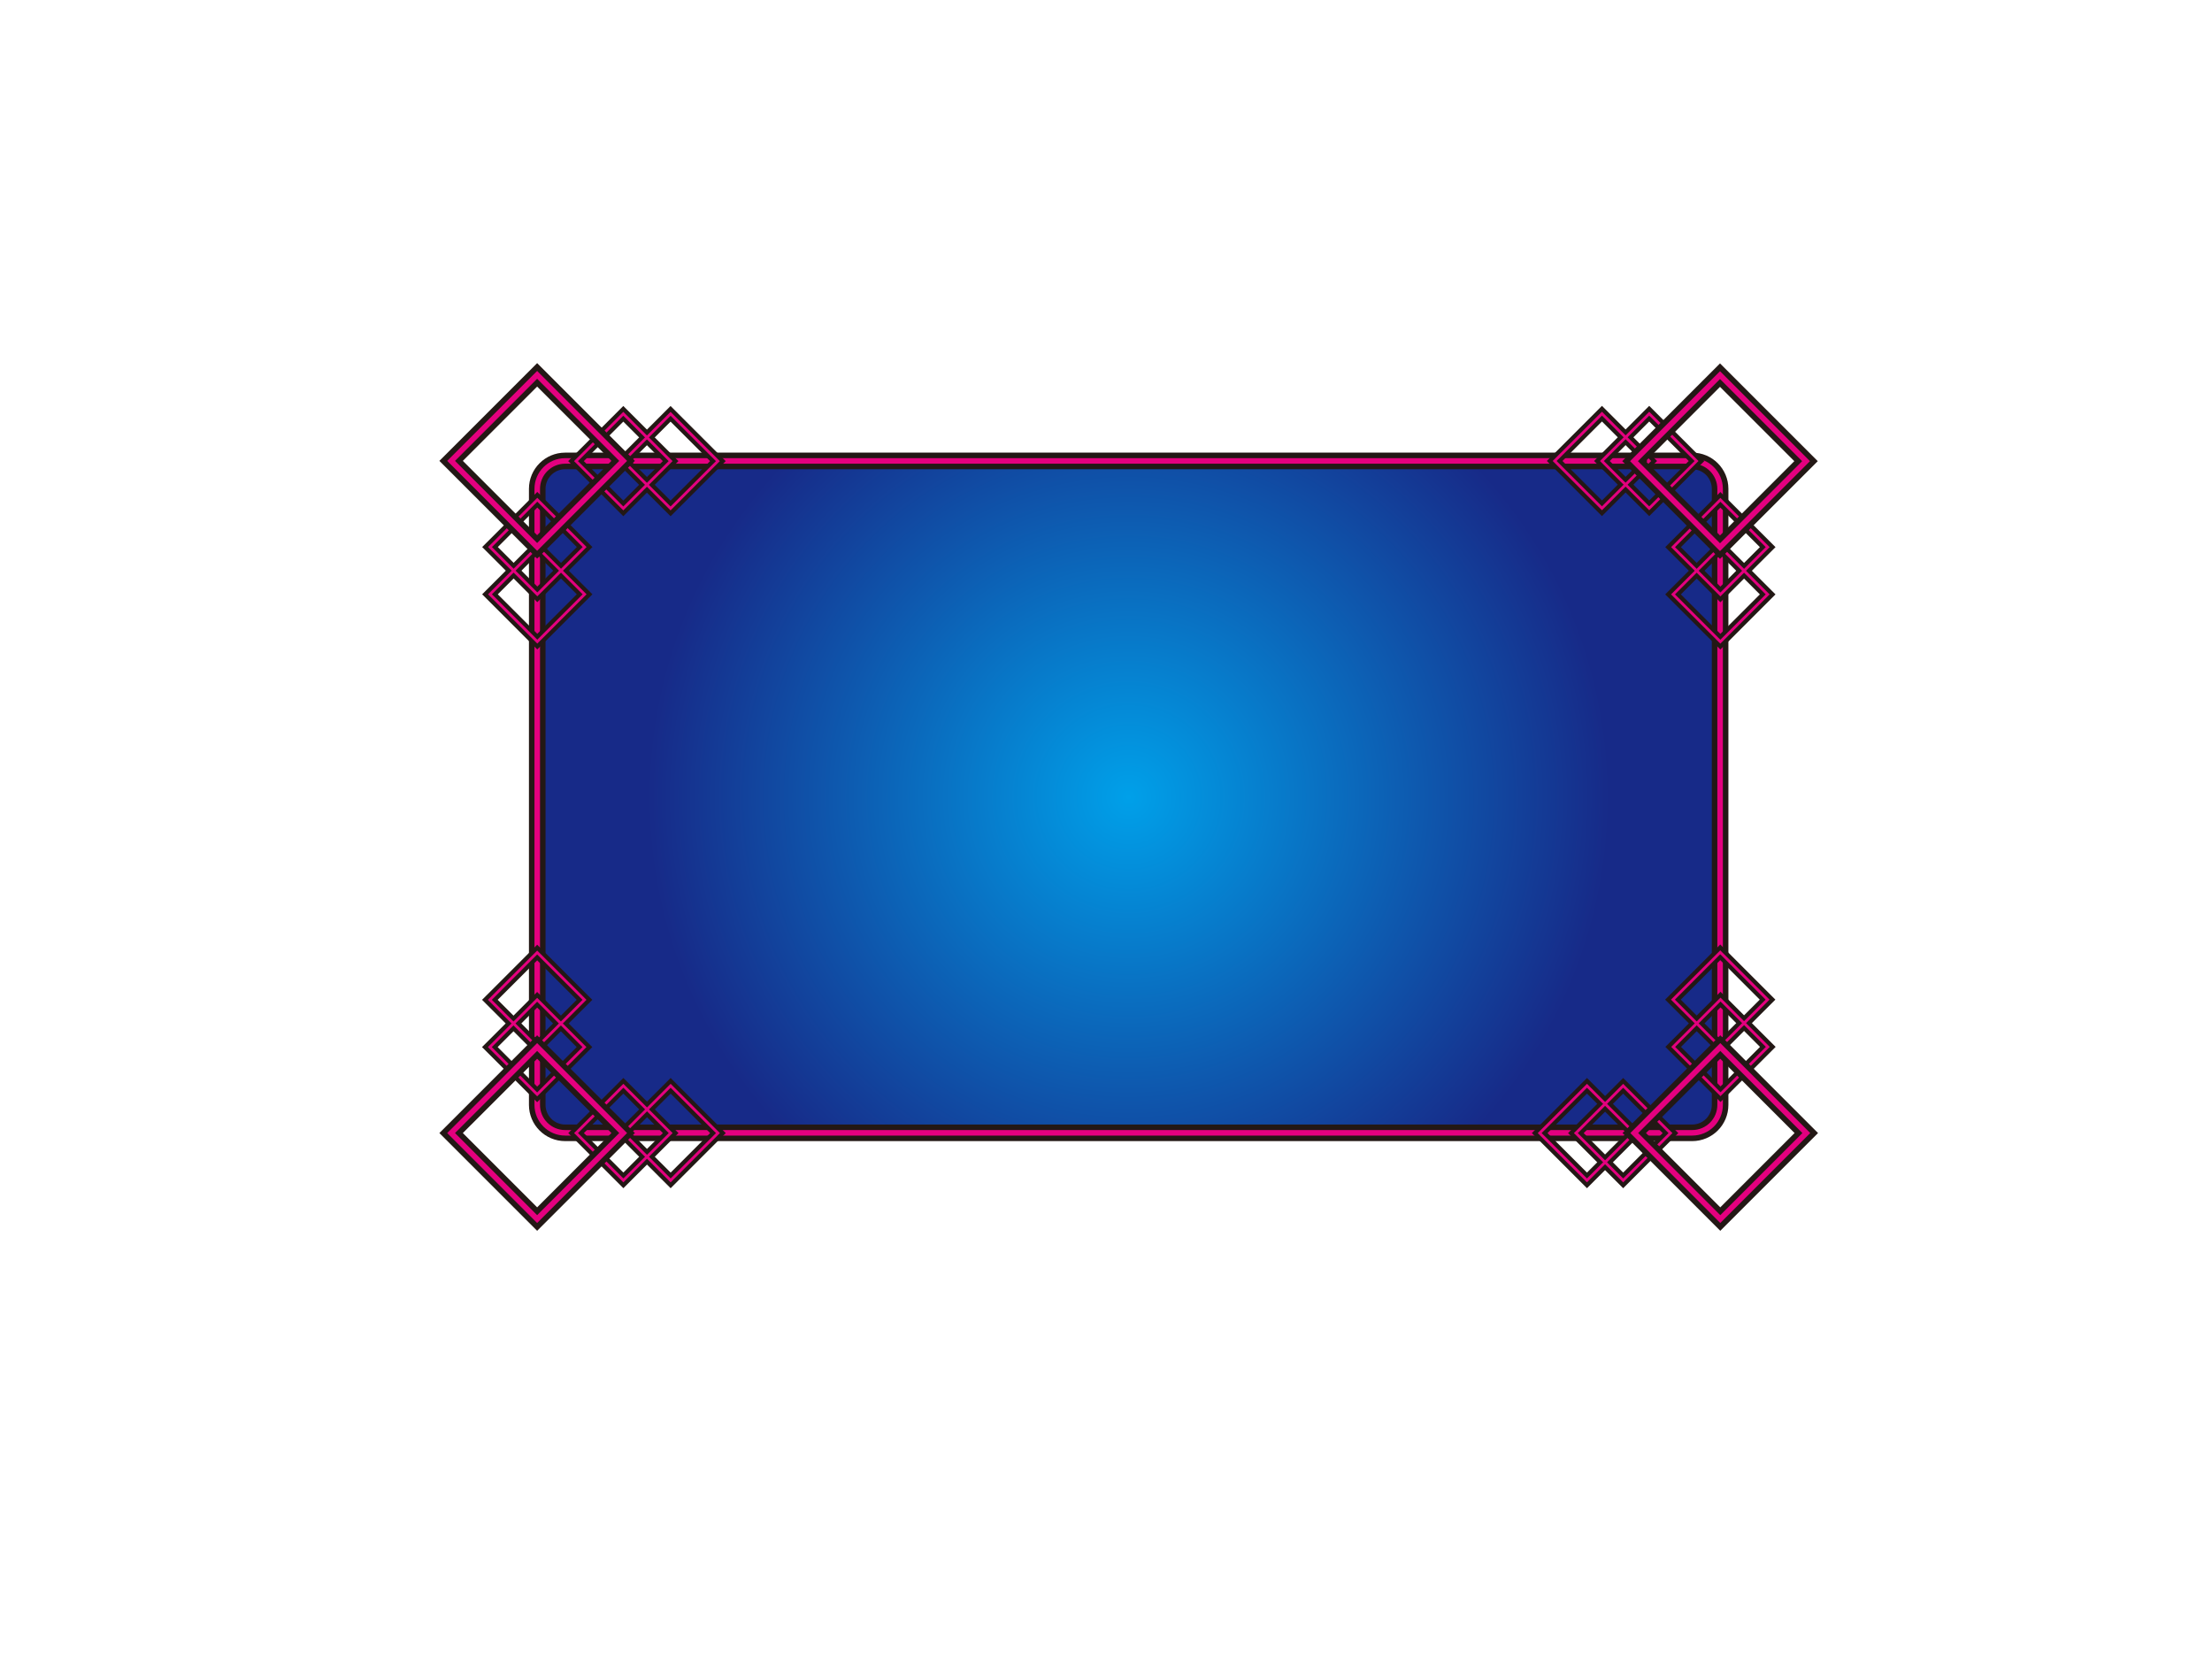
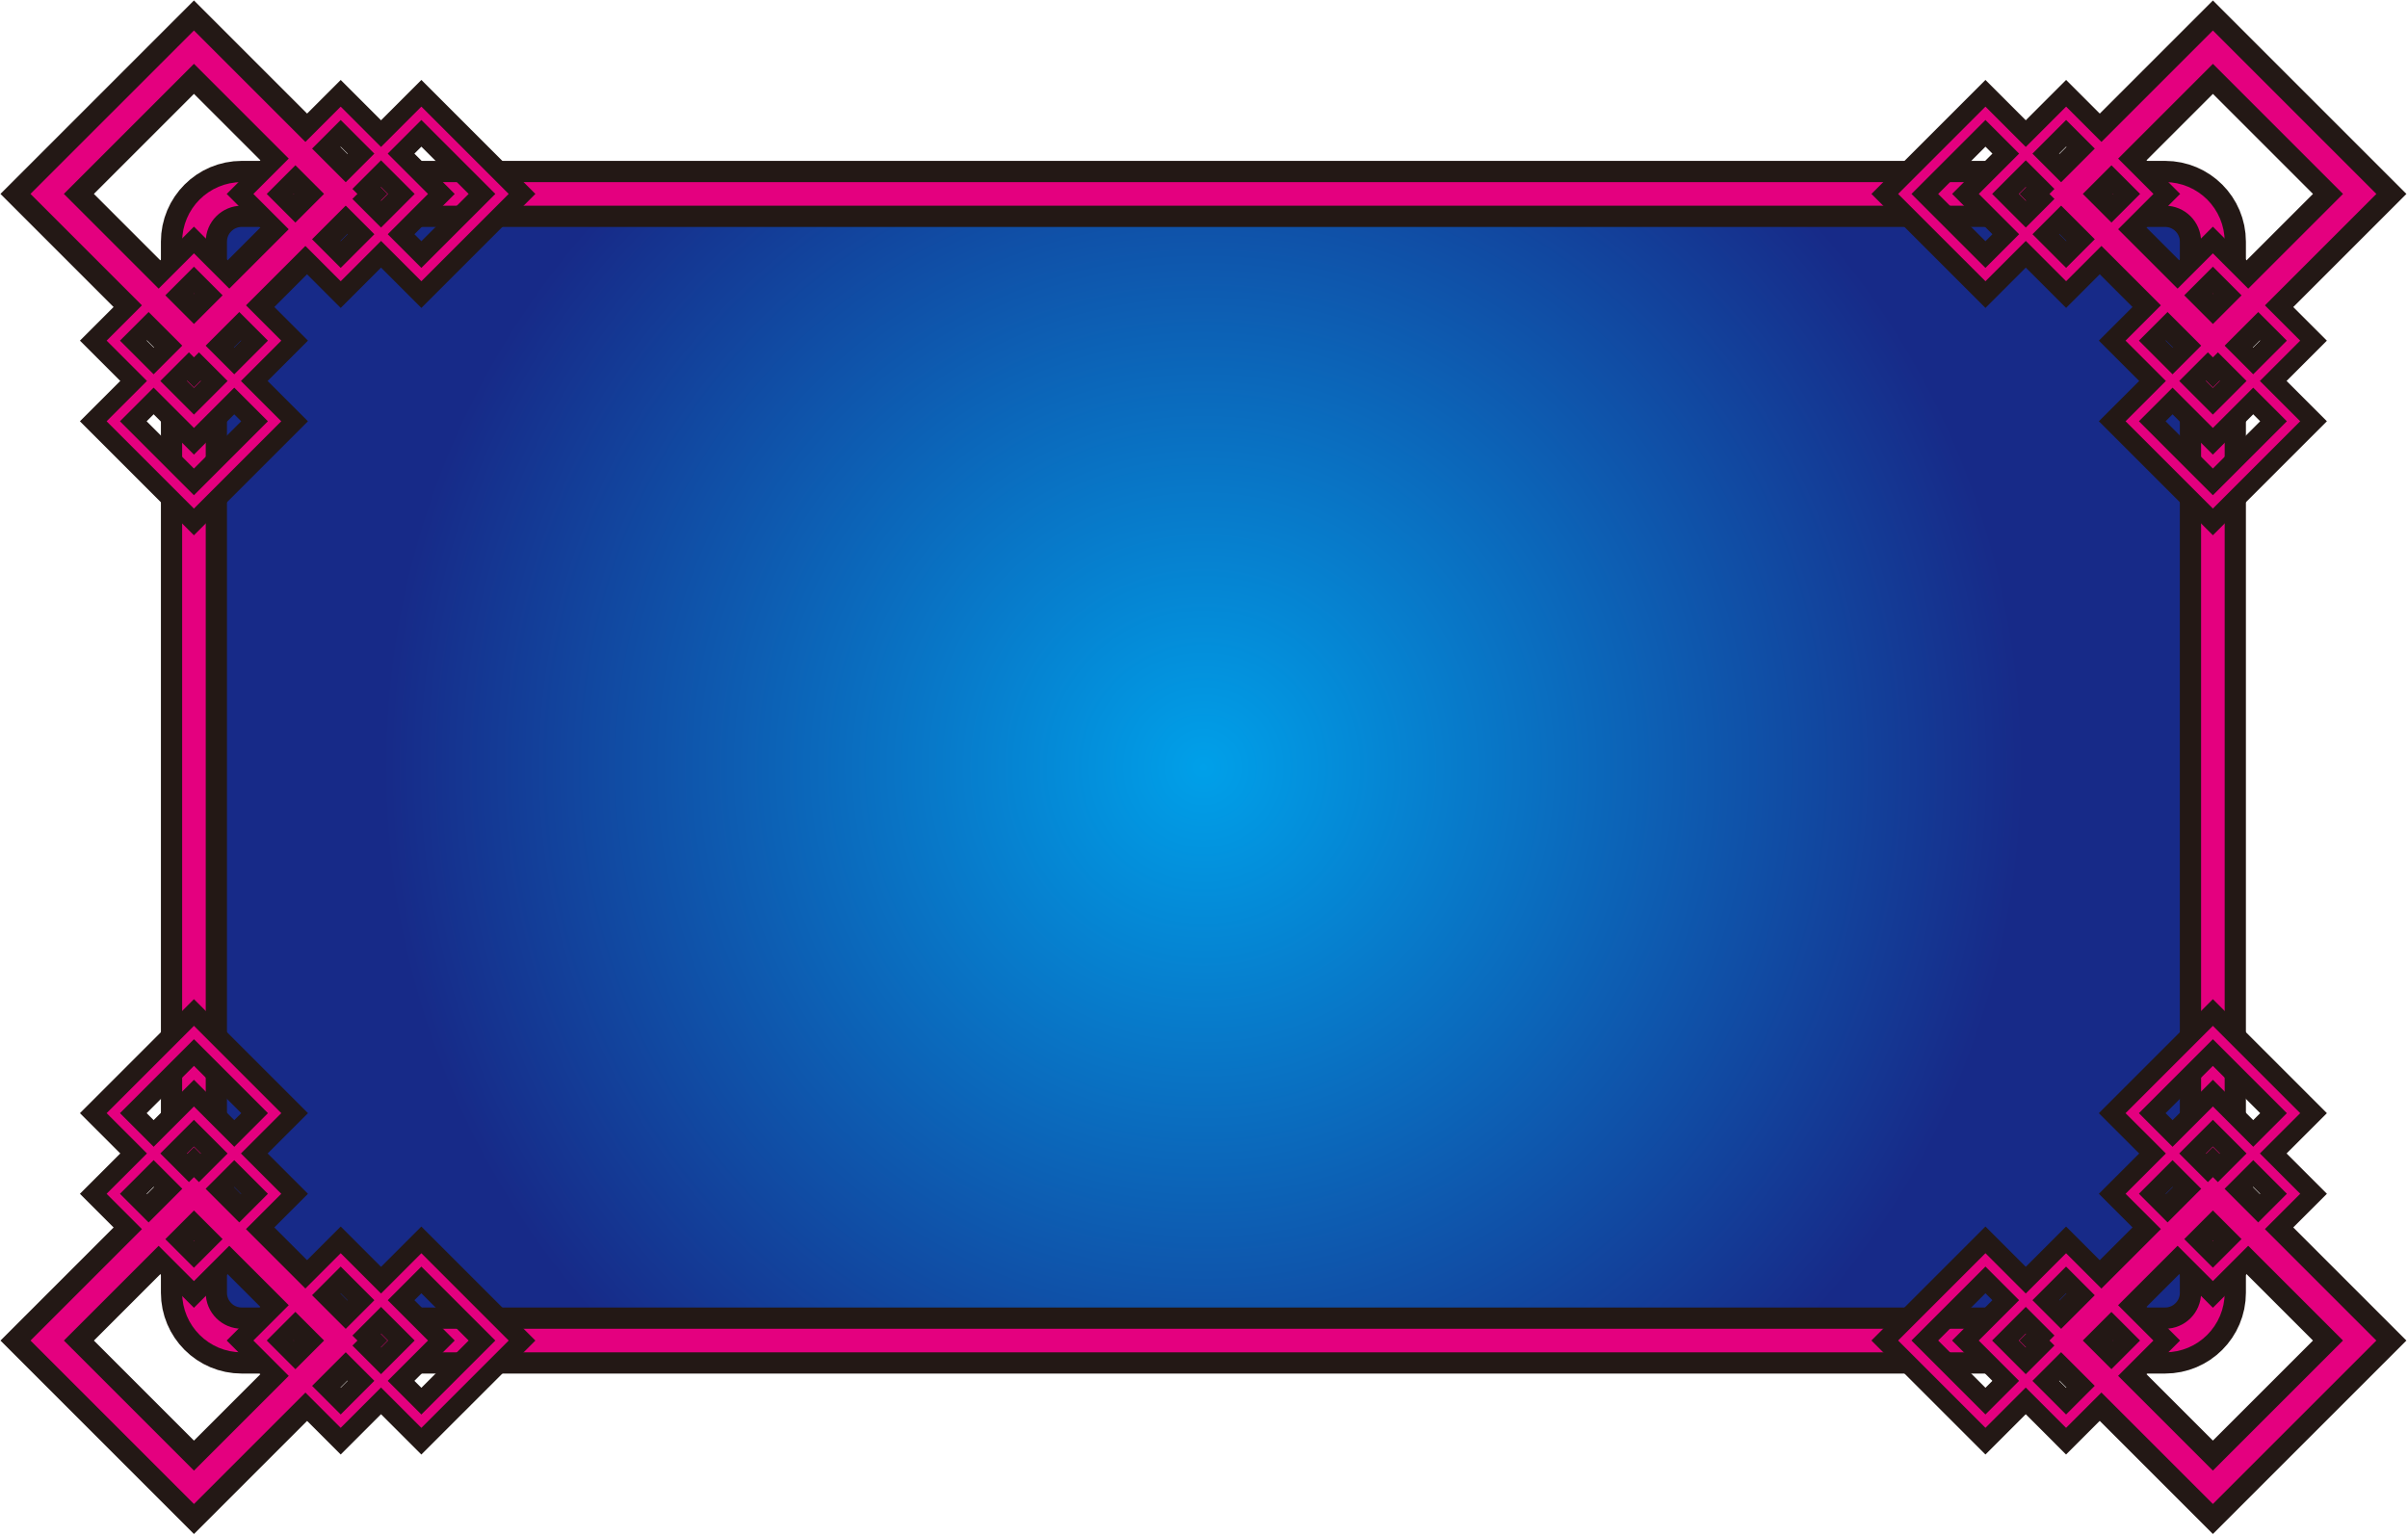
- <svg xmlns="http://www.w3.org/2000/svg" id="_レイヤー_1" data-name="レイヤー_1" version="1.1" viewBox="0 0 800 600">
+ <svg xmlns="http://www.w3.org/2000/svg" baseProfile="tiny" version="1.2" viewBox="0 0 510.3 325.57">
  <defs>
-     <style>
-       .st0, .st1, .st2, .st3 {
-         fill: none;
-       }
- 
-       .st0, .st1, .st2, .st3, .st4 {
-         stroke-miterlimit: 10;
-       }
- 
-       .st0, .st3, .st4 {
-         stroke: #231815;
-       }
- 
-       .st0, .st4 {
-         stroke-width: 6px;
-       }
- 
-       .st1 {
-         stroke-width: 2px;
-       }
- 
-       .st1, .st2 {
-         stroke: #e4007f;
-       }
- 
-       .st3 {
-         stroke-width: 4px;
-       }
- 
-       .st4 {
-         fill: url(#_名称未設定グラデーション_116);
-       }
-     </style>
-     <radialGradient id="_名称未設定グラデーション_116" data-name="名称未設定グラデーション 116" cx="408.2" cy="288.3" fx="408.2" fy="288.3" r="174" gradientUnits="userSpaceOnUse">
+     <radialGradient id="_名称未設定グラデーション_116" data-name="名称未設定グラデーション 116" cx="255.03" cy="162.62" fx="255.03" fy="162.62" r="173.97" gradientUnits="userSpaceOnUse">
      <stop offset="0" stop-color="#00a0e9" />
      <stop offset="1" stop-color="#172a88" />
    </radialGradient>
  </defs>
-   <rect id="co" class="st4" x="194.3" y="166.7" width="427.8" height="243" rx="10.1" ry="10.1" />
-   <rect id="ci" class="st1" x="194.3" y="166.7" width="427.8" height="243" rx="10.1" ry="10.1" />
-   <rect id="mo16" class="st3" x="182.2" y="185.8" width="24.2" height="24.2" transform="translate(-83 195.3) rotate(-45)" />
-   <rect id="mo15" class="st3" x="213.3" y="154.7" width="24.2" height="24.2" transform="translate(-51.9 208.2) rotate(-45)" />
-   <rect id="mo14" class="st3" x="230.4" y="154.7" width="24.2" height="24.2" transform="translate(-46.9 220.3) rotate(-45)" />
-   <rect id="mo13" class="st3" x="182.2" y="202.9" width="24.2" height="24.2" transform="translate(-95.1 200.3) rotate(-45)" />
-   <rect id="mo12" class="st3" x="182.2" y="366.6" width="24.2" height="24.2" transform="translate(-210.9 248.3) rotate(-45)" />
-   <rect id="mo11" class="st3" x="182.2" y="349.5" width="24.2" height="24.2" transform="translate(-198.8 243.3) rotate(-45)" />
-   <rect id="mo10" class="st3" x="213.3" y="397.7" width="24.2" height="24.2" transform="translate(-223.7 279.4) rotate(-45)" />
-   <rect id="mo9" class="st3" x="230.4" y="397.7" width="24.2" height="24.2" transform="translate(-218.7 291.5) rotate(-45)" />
-   <rect id="mo8" class="st3" x="584.3" y="154.7" width="24.2" height="24.2" transform="translate(56.8 470.5) rotate(-45)" />
-   <rect id="mo7" class="st3" x="567.2" y="154.7" width="24.2" height="24.2" transform="translate(51.8 458.4) rotate(-45)" />
-   <rect id="mo6" class="st3" x="610.1" y="185.8" width="24.2" height="24.2" transform="translate(42.3 497.9) rotate(-45)" />
-   <rect id="mo5" class="st3" x="610.1" y="202.9" width="24.2" height="24.2" transform="translate(30.2 502.9) rotate(-45)" />
-   <rect id="mo4" class="st3" x="610.1" y="366.6" width="24.2" height="24.2" transform="translate(-85.5 550.8) rotate(-45)" />
-   <rect id="mo3" class="st3" x="610.1" y="349.5" width="24.2" height="24.2" transform="translate(-73.5 545.8) rotate(-45)" />
-   <rect id="mo2" class="st3" x="574.9" y="397.7" width="24.2" height="24.2" transform="translate(-117.8 535.1) rotate(-45)" />
-   <rect id="mo1" class="st3" x="561.9" y="397.7" width="24.2" height="24.2" transform="translate(-121.7 525.9) rotate(-45)" />
-   <rect id="mi16" class="st2" x="182.2" y="185.8" width="24.2" height="24.2" transform="translate(-83 195.3) rotate(-45)" />
-   <rect id="mi15" class="st2" x="213.3" y="154.7" width="24.2" height="24.2" transform="translate(-51.9 208.2) rotate(-45)" />
-   <rect id="mi14" class="st2" x="230.4" y="154.7" width="24.2" height="24.2" transform="translate(-46.9 220.3) rotate(-45)" />
-   <rect id="mi13" class="st2" x="182.2" y="202.9" width="24.2" height="24.2" transform="translate(-95.1 200.3) rotate(-45)" />
-   <rect id="mi12" class="st2" x="182.2" y="366.6" width="24.2" height="24.2" transform="translate(-210.9 248.3) rotate(-45)" />
-   <rect id="mi11" class="st2" x="182.2" y="349.5" width="24.2" height="24.2" transform="translate(-198.8 243.3) rotate(-45)" />
-   <rect id="mi10" class="st2" x="213.3" y="397.7" width="24.2" height="24.2" transform="translate(-223.7 279.4) rotate(-45)" />
-   <rect id="mi9" class="st2" x="230.4" y="397.7" width="24.2" height="24.2" transform="translate(-218.7 291.5) rotate(-45)" />
-   <rect id="mi8" class="st2" x="584.3" y="154.7" width="24.2" height="24.2" transform="translate(56.8 470.5) rotate(-45)" />
-   <rect id="mi7" class="st2" x="567.2" y="154.7" width="24.2" height="24.2" transform="translate(51.8 458.4) rotate(-45)" />
-   <rect id="mi6" class="st2" x="610.1" y="185.8" width="24.2" height="24.2" transform="translate(42.3 497.9) rotate(-45)" />
-   <rect id="mi5" class="st2" x="610.1" y="202.9" width="24.2" height="24.2" transform="translate(30.2 502.9) rotate(-45)" />
-   <rect id="mi4" class="st2" x="610.1" y="366.6" width="24.2" height="24.2" transform="translate(-85.5 550.8) rotate(-45)" />
-   <rect id="mi3" class="st2" x="610.1" y="349.5" width="24.2" height="24.2" transform="translate(-73.5 545.8) rotate(-45)" />
-   <rect id="mi2" class="st2" x="574.9" y="397.7" width="24.2" height="24.2" transform="translate(-117.8 535.1) rotate(-45)" />
-   <rect id="mi1" class="st2" x="561.9" y="397.7" width="24.2" height="24.2" transform="translate(-121.7 525.9) rotate(-45)" />
-   <rect id="bo4" class="st0" x="172.3" y="144.7" width="44" height="44" transform="translate(-61 186.2) rotate(-45)" />
-   <rect id="bo3" class="st0" x="172.3" y="387.8" width="44" height="44" transform="translate(-232.9 257.4) rotate(-45)" />
-   <rect id="bo2" class="st0" x="600.1" y="387.8" width="44" height="44" transform="translate(-107.5 559.9) rotate(-45)" />
-   <rect id="bo1" class="st0" x="600.1" y="144.7" width="44" height="44" transform="translate(64.3 488.8) rotate(-45)" />
-   <rect id="bi4" class="st1" x="172.3" y="144.7" width="44" height="44" transform="translate(-61 186.2) rotate(-45)" />
-   <rect id="bi3" class="st1" x="172.3" y="387.8" width="44" height="44" transform="translate(-232.9 257.4) rotate(-45)" />
-   <rect id="bi2" class="st1" x="600.1" y="387.8" width="44" height="44" transform="translate(-107.5 559.9) rotate(-45)" />
-   <rect id="bi1" class="st1" x="600.1" y="144.7" width="44" height="44" transform="translate(64.3 488.8) rotate(-45)" />
+   <g>
+     <g id="mainLayer">
+       <g id="mButton">
+         <g id="m">
+           <rect id="mo" x="41.1" y="41.1" width="427.85" height="243.04" rx="10.13" ry="10.13" fill="url(#_名称未設定グラデーション_116)" stroke="#231815" stroke-miterlimit="10" stroke-width="14" />
+           <rect id="mi" x="41.1" y="41.1" width="427.85" height="243.04" rx="10.13" ry="10.13" fill="none" stroke="#e4007f" stroke-miterlimit="10" stroke-width="5" />
+         </g>
+         <g id="_x34_">
+           <g id="_x34_o">
+             <g id="_x34_so">
+               <rect id="_x34_4so" x="408.67" y="29.02" width="24.17" height="24.17" transform="translate(94.17 309.56) rotate(-45)" fill="none" stroke="#231815" stroke-miterlimit="10" stroke-width="10" />
+               <rect id="_x34_3so" x="425.76" y="29.02" width="24.17" height="24.17" transform="translate(99.18 321.64) rotate(-45)" fill="none" stroke="#231815" stroke-miterlimit="10" stroke-width="10" />
+               <rect id="_x34_2so" x="456.87" y="60.12" width="24.17" height="24.17" transform="translate(86.29 352.75) rotate(-45)" fill="none" stroke="#231815" stroke-miterlimit="10" stroke-width="10" />
+               <rect id="_x34_1so" x="456.87" y="77.21" width="24.17" height="24.17" transform="translate(74.21 357.75) rotate(-45)" fill="none" stroke="#231815" stroke-miterlimit="10" stroke-width="10" />
+             </g>
+             <rect id="_x34_bo" x="446.96" y="19.11" width="43.99" height="43.99" transform="translate(108.29 343.64) rotate(-45)" fill="none" stroke="#231815" stroke-miterlimit="10" stroke-width="14" />
+           </g>
+           <g id="_x34_i">
+             <g id="_x34_si">
+               <rect id="_x34_4si" x="408.67" y="29.02" width="24.17" height="24.17" transform="translate(94.17 309.56) rotate(-45)" fill="none" stroke="#e4007f" stroke-miterlimit="10" stroke-width="2" />
+               <rect id="_x34_3si" x="425.76" y="29.02" width="24.17" height="24.17" transform="translate(99.18 321.64) rotate(-45)" fill="none" stroke="#e4007f" stroke-miterlimit="10" stroke-width="2" />
+               <rect id="_x34_2si" x="456.87" y="60.12" width="24.17" height="24.17" transform="translate(86.29 352.75) rotate(-45)" fill="none" stroke="#e4007f" stroke-miterlimit="10" stroke-width="2" />
+               <rect id="_x34_1si" x="456.87" y="77.21" width="24.17" height="24.17" transform="translate(74.21 357.75) rotate(-45)" fill="none" stroke="#e4007f" stroke-miterlimit="10" stroke-width="2" />
+             </g>
+             <rect id="_x34_bi" x="446.96" y="19.11" width="43.99" height="43.99" transform="translate(108.29 343.64) rotate(-45)" fill="none" stroke="#e4007f" stroke-miterlimit="10" stroke-width="5" />
+           </g>
+         </g>
+         <g id="_x33_">
+           <g id="_x33_o">
+             <g id="_x33_so">
+               <rect id="_x33_4so" x="456.87" y="223.86" width="24.17" height="24.17" transform="translate(-29.49 400.71) rotate(-45)" fill="none" stroke="#231815" stroke-miterlimit="10" stroke-width="10" />
+               <rect id="_x33_3so" x="456.87" y="240.95" width="24.17" height="24.17" transform="translate(-41.57 405.71) rotate(-45)" fill="none" stroke="#231815" stroke-miterlimit="10" stroke-width="10" />
+               <rect id="_x33_2so" x="425.76" y="272.05" width="24.17" height="24.17" transform="translate(-72.68 392.83) rotate(-45)" fill="none" stroke="#231815" stroke-miterlimit="10" stroke-width="10" />
+               <rect id="_x33_1so" x="408.67" y="272.05" width="24.17" height="24.17" transform="translate(-77.68 380.74) rotate(-45)" fill="none" stroke="#231815" stroke-miterlimit="10" stroke-width="10" />
+             </g>
+             <rect id="_x33_bo" x="446.96" y="262.15" width="43.99" height="43.99" transform="translate(-63.57 414.82) rotate(-45)" fill="none" stroke="#231815" stroke-miterlimit="10" stroke-width="14" />
+           </g>
+           <g id="_x33_i">
+             <g id="_x33_si">
+               <rect id="_x33_4si" x="456.87" y="223.86" width="24.17" height="24.17" transform="translate(-29.49 400.71) rotate(-45)" fill="none" stroke="#e4007f" stroke-miterlimit="10" stroke-width="2" />
+               <rect id="_x33_3si" x="456.87" y="240.95" width="24.17" height="24.17" transform="translate(-41.57 405.71) rotate(-45)" fill="none" stroke="#e4007f" stroke-miterlimit="10" stroke-width="2" />
+               <rect id="_x33_2si" x="425.76" y="272.05" width="24.17" height="24.17" transform="translate(-72.68 392.83) rotate(-45)" fill="none" stroke="#e4007f" stroke-miterlimit="10" stroke-width="2" />
+               <rect id="_x33_1si" x="408.67" y="272.05" width="24.17" height="24.17" transform="translate(-77.68 380.74) rotate(-45)" fill="none" stroke="#e4007f" stroke-miterlimit="10" stroke-width="2" />
+             </g>
+             <rect id="_x33_bi" x="446.96" y="262.15" width="43.99" height="43.99" transform="translate(-63.57 414.82) rotate(-45)" fill="none" stroke="#e4007f" stroke-miterlimit="10" stroke-width="5" />
+           </g>
+         </g>
+         <g id="_x32_">
+           <g id="_x32_o">
+             <g id="_x32_so">
+               <rect id="_x32_4so" x="77.21" y="272.05" width="24.17" height="24.17" transform="translate(-174.76 146.37) rotate(-45)" fill="none" stroke="#231815" stroke-miterlimit="10" stroke-width="10" />
+               <rect id="_x32_3so" x="60.12" y="272.05" width="24.17" height="24.17" transform="translate(-179.77 134.28) rotate(-45)" fill="none" stroke="#231815" stroke-miterlimit="10" stroke-width="10" />
+               <rect id="_x32_2so" x="29.02" y="240.95" width="24.17" height="24.17" transform="translate(-166.89 103.18) rotate(-45)" fill="none" stroke="#231815" stroke-miterlimit="10" stroke-width="10" />
+               <rect id="_x32_1so" x="29.02" y="223.86" width="24.17" height="24.17" transform="translate(-154.8 98.17) rotate(-45)" fill="none" stroke="#231815" stroke-miterlimit="10" stroke-width="10" />
+             </g>
+             <rect id="_x32_bo" x="19.11" y="262.15" width="43.99" height="43.99" transform="translate(-188.88 112.29) rotate(-45)" fill="none" stroke="#231815" stroke-miterlimit="10" stroke-width="14" />
+           </g>
+           <g id="_x32_i">
+             <g id="_x32_si">
+               <rect id="_x32_4si" x="77.21" y="272.05" width="24.17" height="24.17" transform="translate(-174.76 146.37) rotate(-45)" fill="none" stroke="#e4007f" stroke-miterlimit="10" stroke-width="2" />
+               <rect id="_x32_3si" x="60.12" y="272.05" width="24.17" height="24.17" transform="translate(-179.77 134.28) rotate(-45)" fill="none" stroke="#e4007f" stroke-miterlimit="10" stroke-width="2" />
+               <rect id="_x32_2si" x="29.02" y="240.95" width="24.17" height="24.17" transform="translate(-166.89 103.18) rotate(-45)" fill="none" stroke="#e4007f" stroke-miterlimit="10" stroke-width="2" />
+               <rect id="_x32_1si" x="29.02" y="223.86" width="24.17" height="24.17" transform="translate(-154.8 98.17) rotate(-45)" fill="none" stroke="#e4007f" stroke-miterlimit="10" stroke-width="2" />
+             </g>
+             <rect id="_x32_bi" x="19.11" y="262.15" width="43.99" height="43.99" transform="translate(-188.88 112.29) rotate(-45)" fill="none" stroke="#e4007f" stroke-miterlimit="10" stroke-width="5" />
+           </g>
+         </g>
+         <g id="_x31_">
+           <g id="_x31_o">
+             <g id="_x31_so">
+               <rect id="_x31_4so" x="29.02" y="77.21" width="24.17" height="24.17" transform="translate(-51.11 55.22) rotate(-45)" fill="none" stroke="#231815" stroke-miterlimit="10" stroke-width="10" />
+               <rect id="_x31_3so" x="29.02" y="60.12" width="24.17" height="24.17" transform="translate(-39.02 50.21) rotate(-45)" fill="none" stroke="#231815" stroke-miterlimit="10" stroke-width="10" />
+               <rect id="_x31_2so" x="60.12" y="29.02" width="24.17" height="24.17" transform="translate(-7.92 63.1) rotate(-45)" fill="none" stroke="#231815" stroke-miterlimit="10" stroke-width="10" />
+               <rect id="_x31_1so" x="77.21" y="29.02" width="24.17" height="24.17" transform="translate(-2.91 75.18) rotate(-45)" fill="none" stroke="#231815" stroke-miterlimit="10" stroke-width="10" />
+             </g>
+             <rect id="_x31_bo" x="19.11" y="19.11" width="43.99" height="43.99" transform="translate(-17.03 41.1) rotate(-45)" fill="none" stroke="#231815" stroke-miterlimit="10" stroke-width="14" />
+           </g>
+           <g id="_x31_i">
+             <g id="_x31_si">
+               <rect id="_x31_4si" x="29.02" y="77.21" width="24.17" height="24.17" transform="translate(-51.11 55.22) rotate(-45)" fill="none" stroke="#e4007f" stroke-miterlimit="10" stroke-width="2" />
+               <rect id="_x31_3si" x="29.02" y="60.12" width="24.17" height="24.17" transform="translate(-39.02 50.21) rotate(-45)" fill="none" stroke="#e4007f" stroke-miterlimit="10" stroke-width="2" />
+               <rect id="_x31_2si" x="60.12" y="29.02" width="24.17" height="24.17" transform="translate(-7.92 63.1) rotate(-45)" fill="none" stroke="#e4007f" stroke-miterlimit="10" stroke-width="2" />
+               <rect id="_x31_1si" x="77.21" y="29.02" width="24.17" height="24.17" transform="translate(-2.91 75.18) rotate(-45)" fill="none" stroke="#e4007f" stroke-miterlimit="10" stroke-width="2" />
+             </g>
+             <rect id="_x31_bi" x="19.11" y="19.11" width="43.99" height="43.99" transform="translate(-17.03 41.1) rotate(-45)" fill="none" stroke="#e4007f" stroke-miterlimit="10" stroke-width="5" />
+           </g>
+         </g>
+       </g>
+     </g>
+   </g>
</svg>
